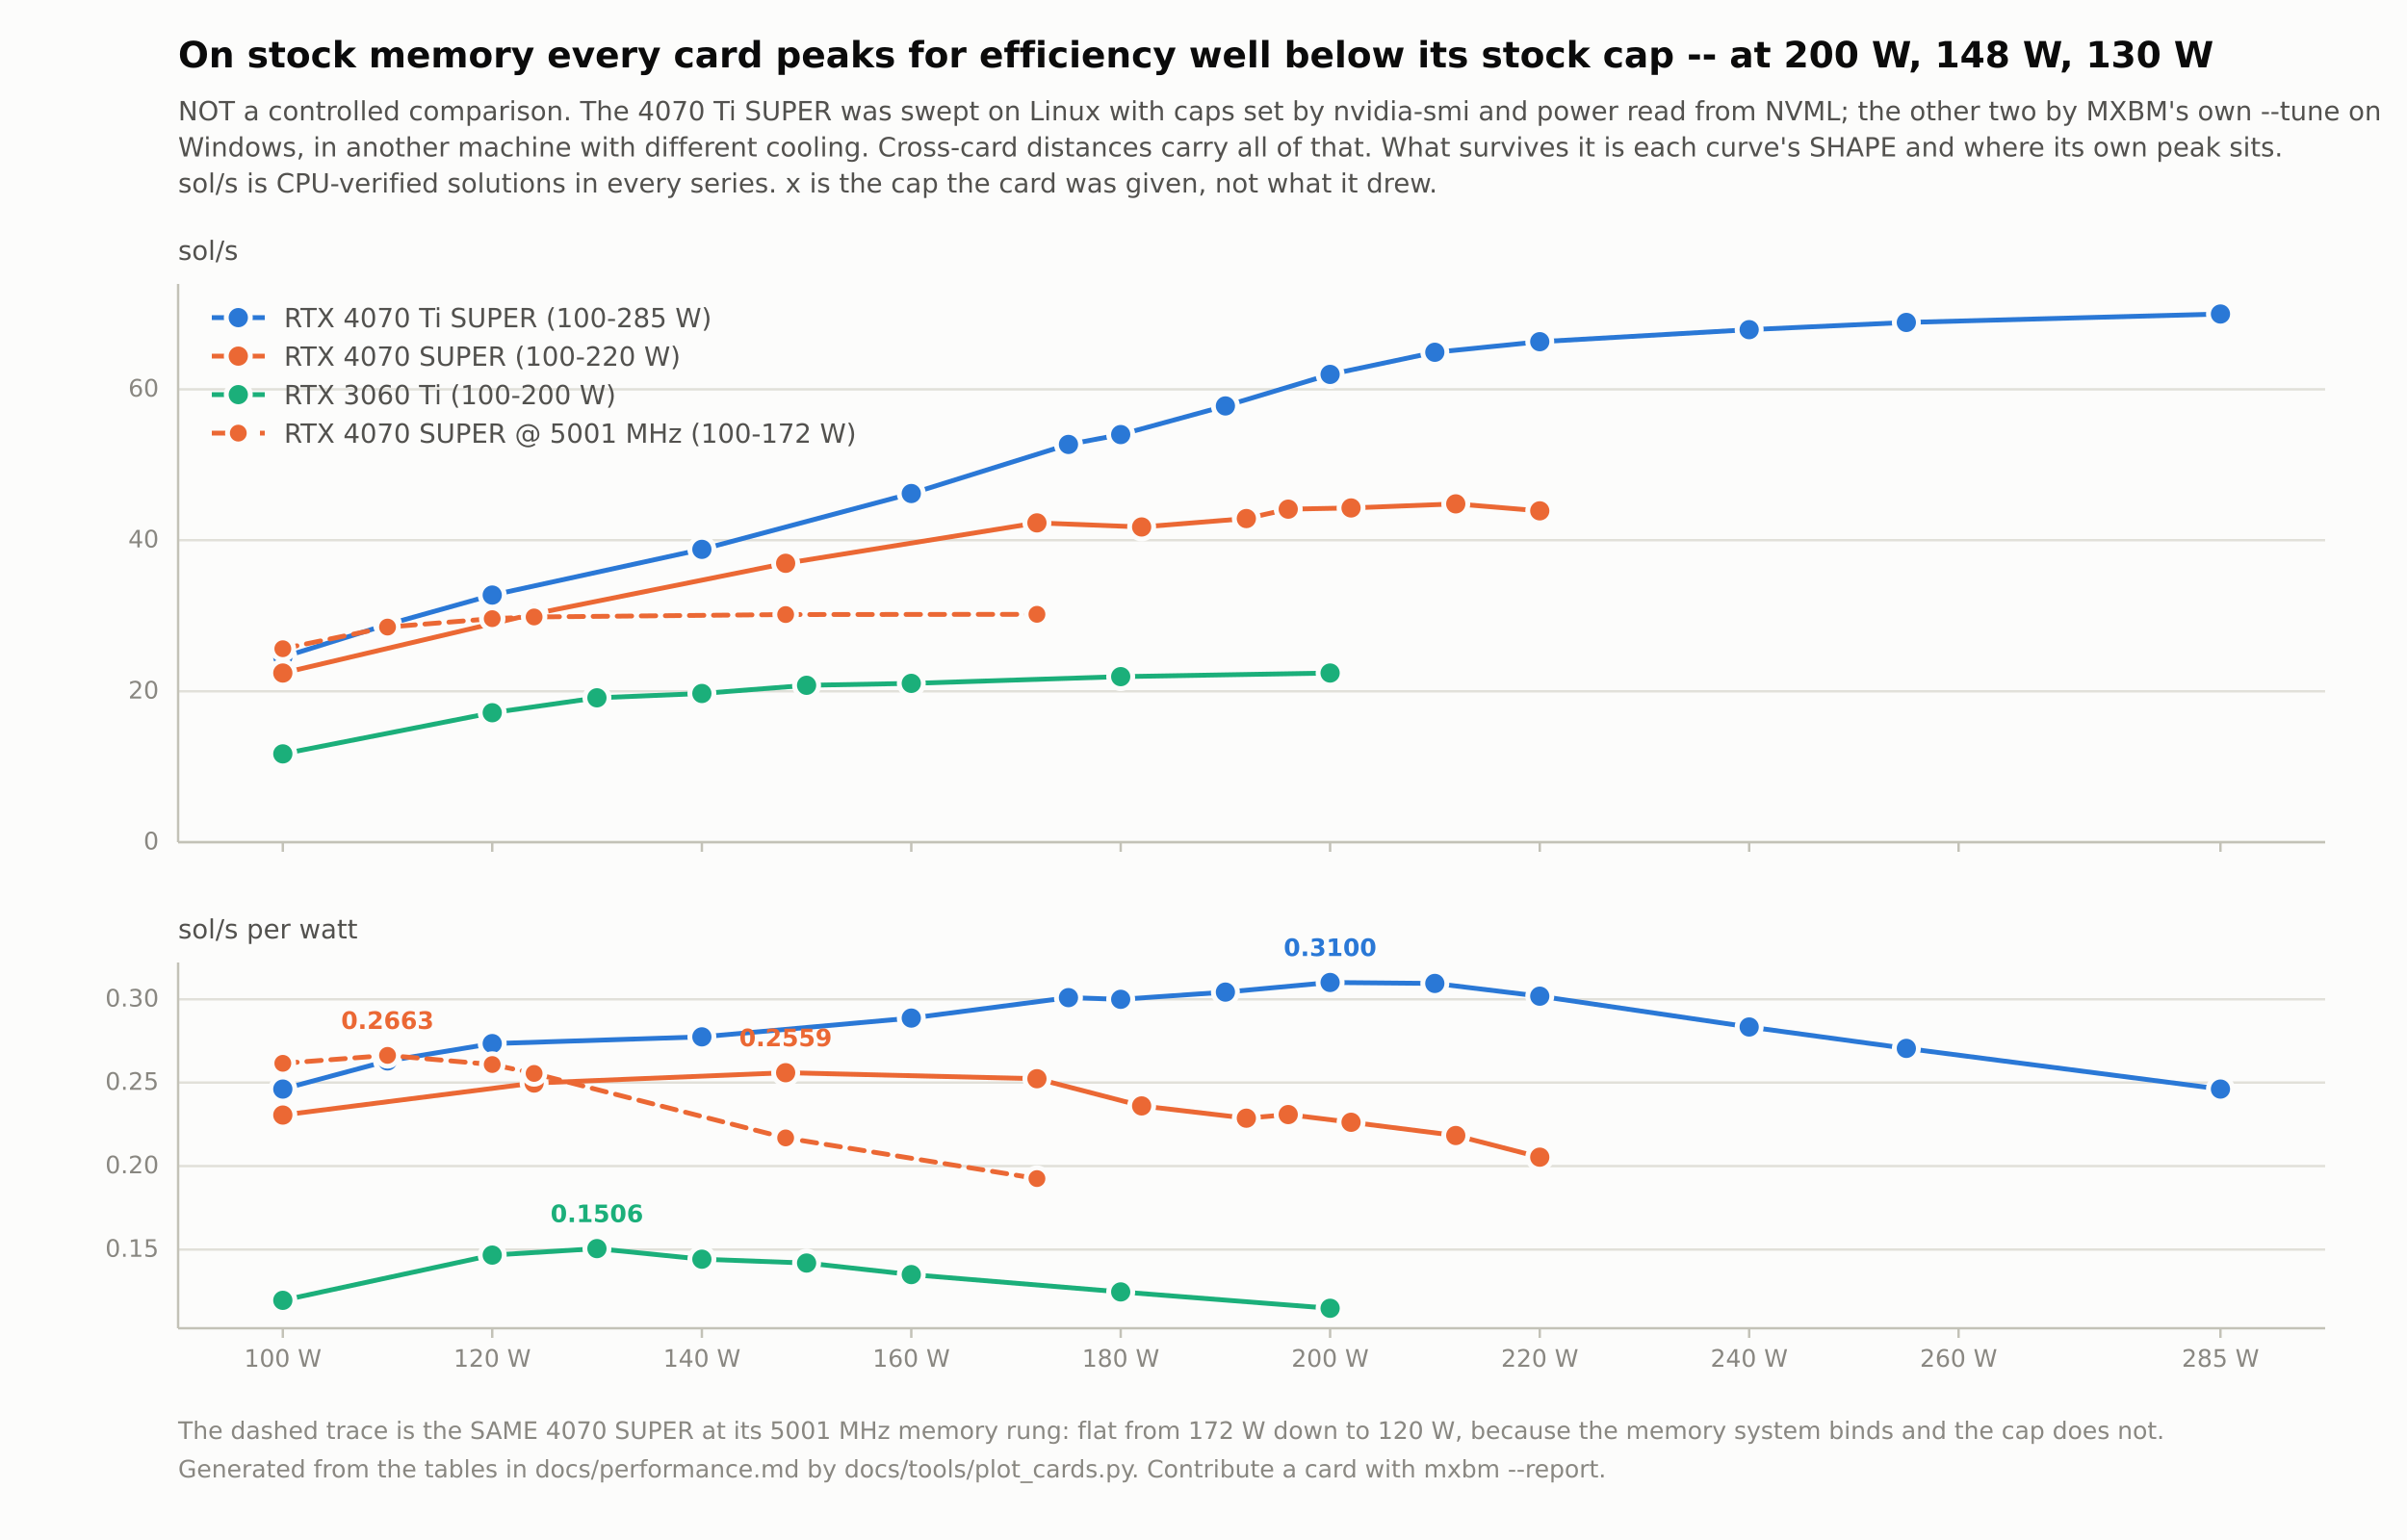
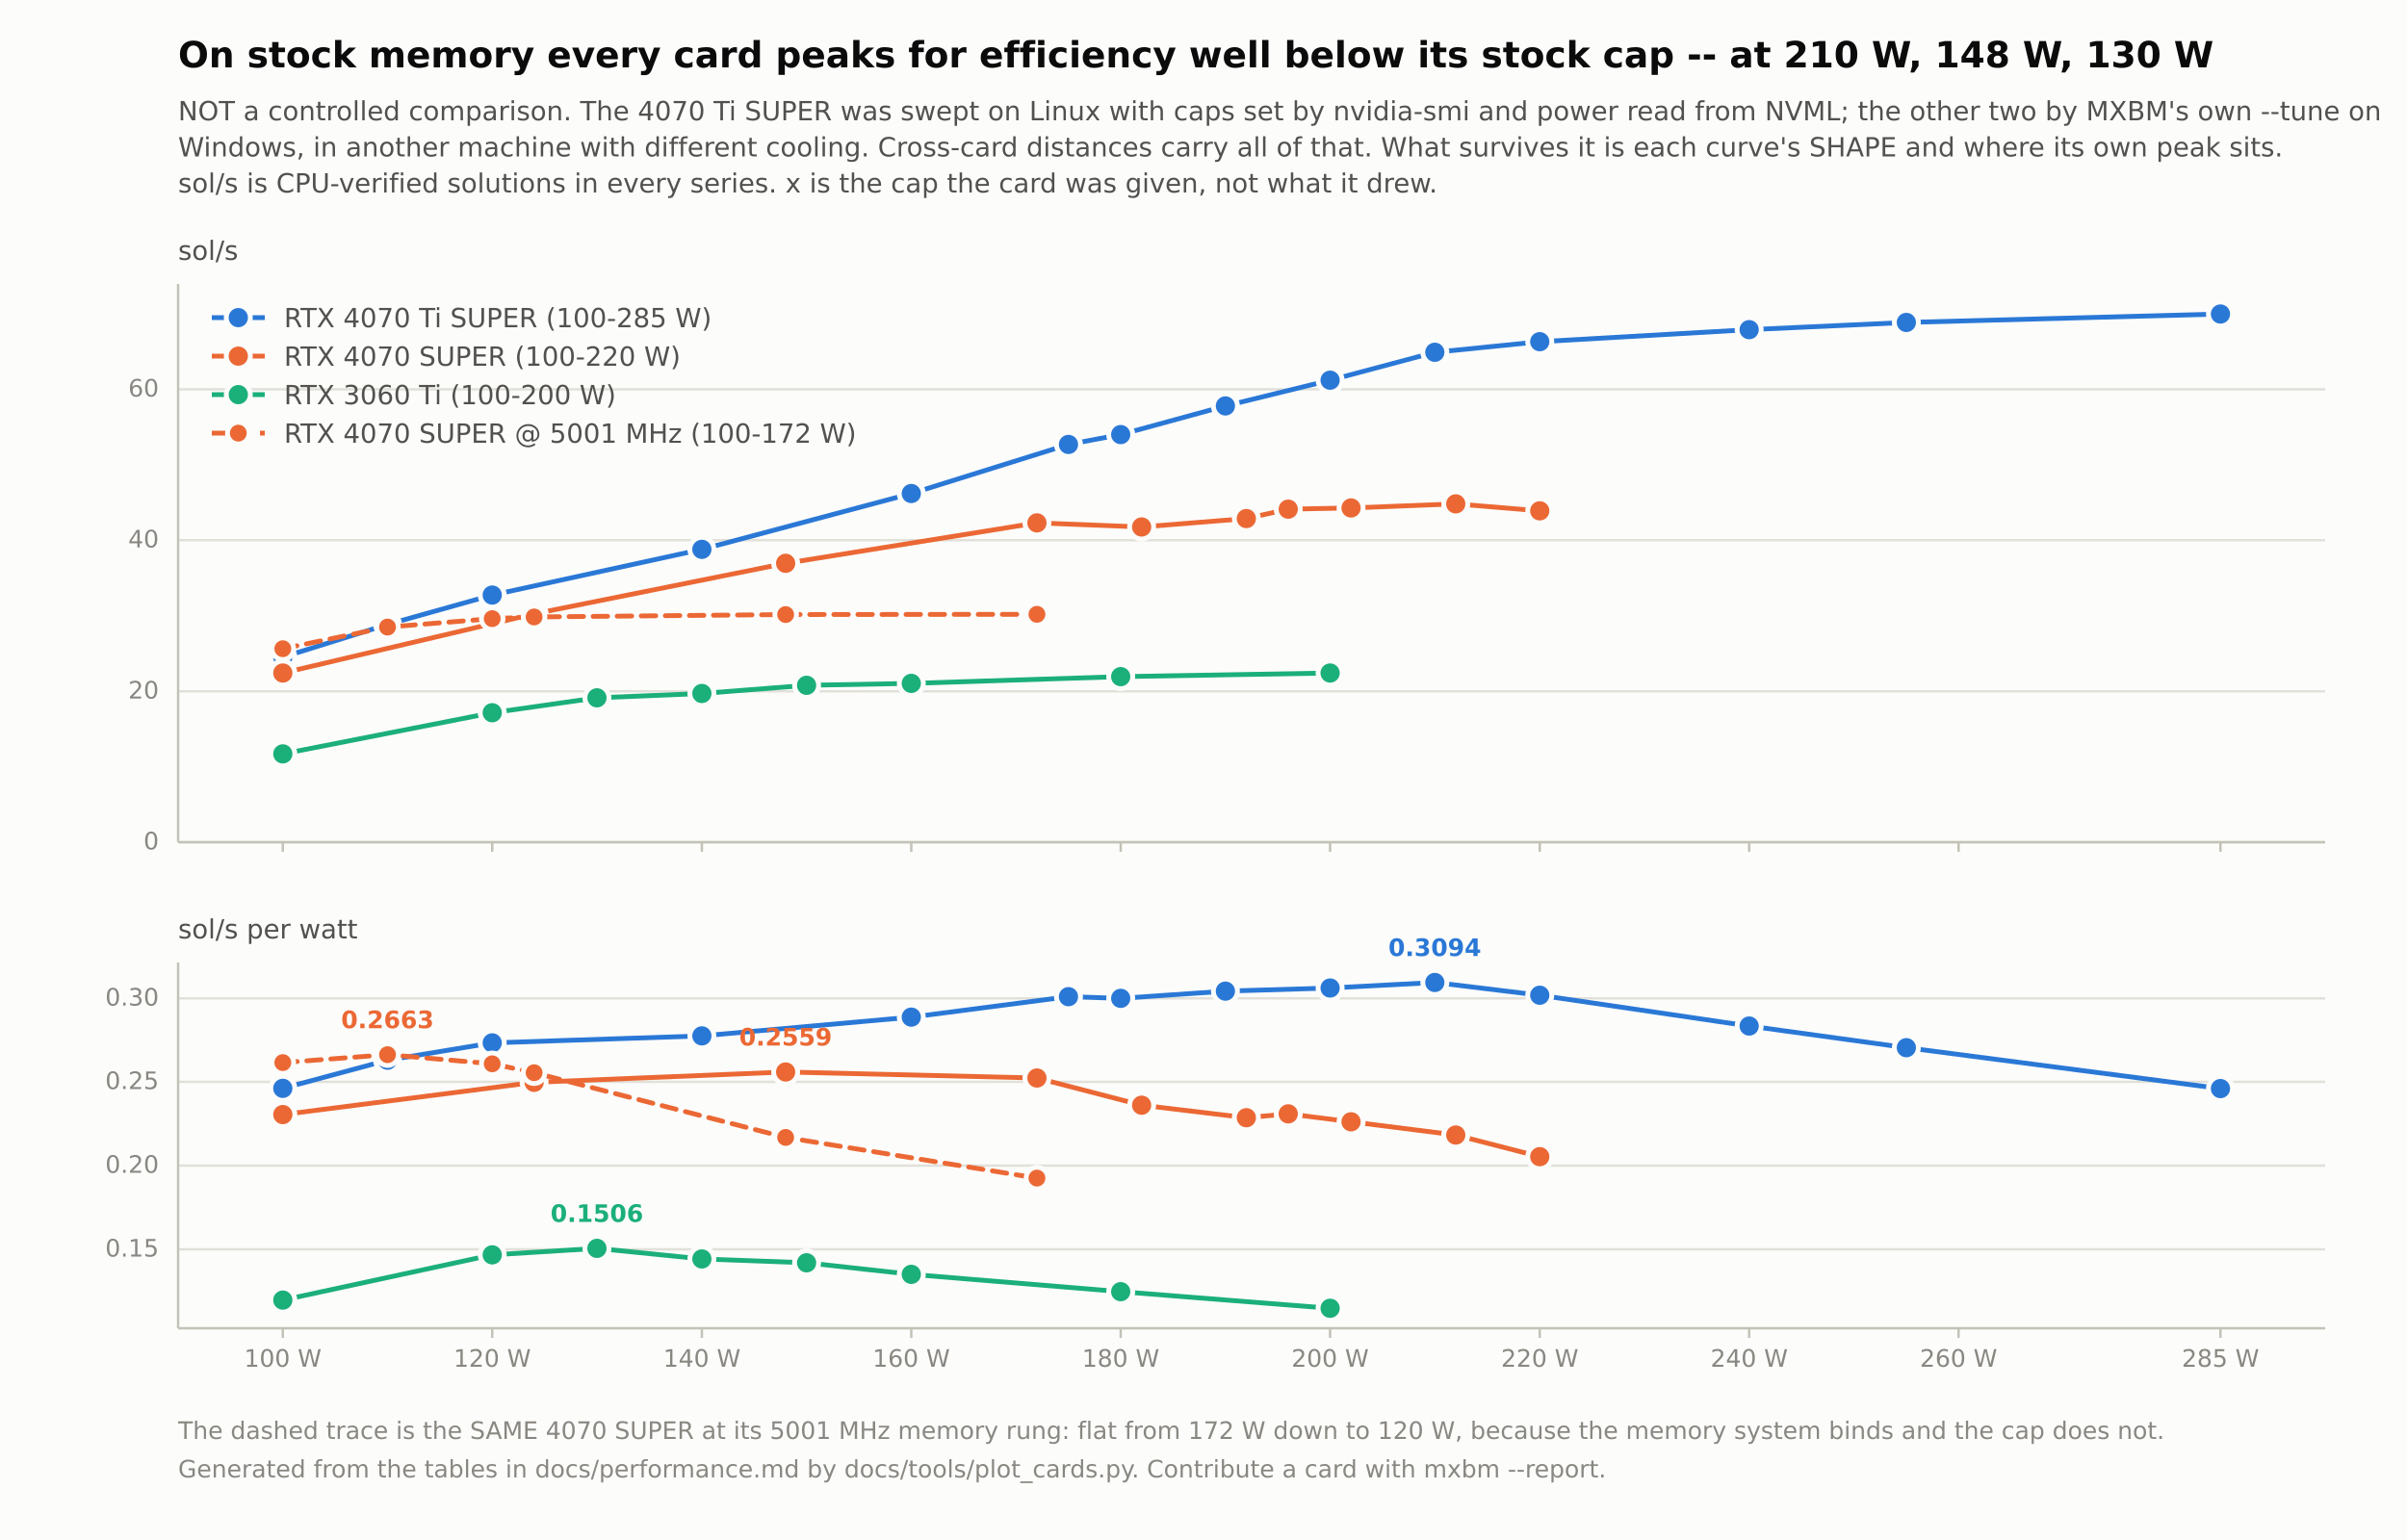
<svg xmlns="http://www.w3.org/2000/svg" width="1000" height="640" viewBox="0 0 1000 640" font-family="DejaVu Sans, Helvetica, Arial, sans-serif">
  <rect width="1000" height="640" fill="#fcfcfb" />
-   <text x="74" y="28" font-size="15" font-weight="bold" fill="#0b0b0b">On stock memory every card peaks for efficiency well below its stock cap -- at 200 W, 148 W, 130 W</text>
+   <text x="74" y="28" font-size="15" font-weight="bold" fill="#0b0b0b">On stock memory every card peaks for efficiency well below its stock cap -- at 210 W, 148 W, 130 W</text>
  <text x="74" y="50" font-size="11" fill="#52514e">NOT a controlled comparison. The 4070 Ti SUPER was swept on Linux with caps set by nvidia-smi and power read from NVML; the other two by MXBM's own --tune on</text>
  <text x="74" y="65" font-size="11" fill="#52514e">Windows, in another machine with different cooling. Cross-card distances carry all of that. What survives it is each curve's SHAPE and where its own peak sits.</text>
  <text x="74" y="80" font-size="11" fill="#52514e">sol/s is CPU-verified solutions in every series. x is the cap the card was given, not what it drew.</text>
  <line x1="74" y1="350" x2="966" y2="350" stroke="#e1e0d9" stroke-width="1" />
  <text x="66" y="353" font-size="10" fill="#898781" text-anchor="end">0</text>
  <line x1="74" y1="287.3" x2="966" y2="287.3" stroke="#e1e0d9" stroke-width="1" />
  <text x="66" y="290.3" font-size="10" fill="#898781" text-anchor="end">20</text>
  <line x1="74" y1="224.5" x2="966" y2="224.5" stroke="#e1e0d9" stroke-width="1" />
  <text x="66" y="227.5" font-size="10" fill="#898781" text-anchor="end">40</text>
  <line x1="74" y1="161.8" x2="966" y2="161.8" stroke="#e1e0d9" stroke-width="1" />
  <text x="66" y="164.8" font-size="10" fill="#898781" text-anchor="end">60</text>
  <line x1="74" y1="118" x2="74" y2="350" stroke="#c3c2b7" stroke-width="1" />
  <line x1="74" y1="350" x2="966" y2="350" stroke="#c3c2b7" stroke-width="1" />
  <line x1="117.5" y1="350" x2="117.5" y2="354" stroke="#c3c2b7" stroke-width="1" />
  <line x1="204.5" y1="350" x2="204.5" y2="354" stroke="#c3c2b7" stroke-width="1" />
  <line x1="291.6" y1="350" x2="291.6" y2="354" stroke="#c3c2b7" stroke-width="1" />
  <line x1="378.6" y1="350" x2="378.6" y2="354" stroke="#c3c2b7" stroke-width="1" />
  <line x1="465.6" y1="350" x2="465.6" y2="354" stroke="#c3c2b7" stroke-width="1" />
  <line x1="552.6" y1="350" x2="552.6" y2="354" stroke="#c3c2b7" stroke-width="1" />
  <line x1="639.7" y1="350" x2="639.7" y2="354" stroke="#c3c2b7" stroke-width="1" />
  <line x1="726.7" y1="350" x2="726.7" y2="354" stroke="#c3c2b7" stroke-width="1" />
  <line x1="813.7" y1="350" x2="813.7" y2="354" stroke="#c3c2b7" stroke-width="1" />
  <line x1="922.5" y1="350" x2="922.5" y2="354" stroke="#c3c2b7" stroke-width="1" />
  <text x="74" y="108" font-size="11" fill="#52514e">sol/s</text>
-   <polyline points="117.5,273.1 161.0,259.5 204.5,247.3 291.6,228.3 378.6,205.1 443.9,184.7 465.6,180.6 509.1,168.7 552.6,155.6 596.1,146.4 639.7,142 726.7,137.0 792.0,134 922.5,130.5" fill="none" stroke="#2a78d6" stroke-width="2" stroke-linejoin="round" stroke-linecap="round" />
+   <polyline points="117.5,273.1 161.0,259.5 204.5,247.3 291.6,228.3 378.6,205.1 443.9,184.7 465.6,180.6 509.1,168.7 552.6,158 596.1,146.4 639.7,142 726.7,137.0 792.0,134 922.5,130.5" fill="none" stroke="#2a78d6" stroke-width="2" stroke-linejoin="round" stroke-linecap="round" />
  <circle cx="117.5" cy="273.1" r="6" fill="#fcfcfb" />
  <circle cx="117.5" cy="273.1" r="4" fill="#2a78d6" />
  <circle cx="161.0" cy="259.5" r="6" fill="#fcfcfb" />
  <circle cx="161.0" cy="259.5" r="4" fill="#2a78d6" />
  <circle cx="204.5" cy="247.3" r="6" fill="#fcfcfb" />
  <circle cx="204.5" cy="247.3" r="4" fill="#2a78d6" />
  <circle cx="291.6" cy="228.3" r="6" fill="#fcfcfb" />
  <circle cx="291.6" cy="228.3" r="4" fill="#2a78d6" />
  <circle cx="378.6" cy="205.1" r="6" fill="#fcfcfb" />
  <circle cx="378.6" cy="205.1" r="4" fill="#2a78d6" />
  <circle cx="443.9" cy="184.7" r="6" fill="#fcfcfb" />
  <circle cx="443.9" cy="184.7" r="4" fill="#2a78d6" />
  <circle cx="465.6" cy="180.6" r="6" fill="#fcfcfb" />
  <circle cx="465.6" cy="180.6" r="4" fill="#2a78d6" />
  <circle cx="509.1" cy="168.7" r="6" fill="#fcfcfb" />
  <circle cx="509.1" cy="168.7" r="4" fill="#2a78d6" />
-   <circle cx="552.6" cy="155.6" r="6" fill="#fcfcfb" />
-   <circle cx="552.6" cy="155.6" r="4" fill="#2a78d6" />
+   <circle cx="552.6" cy="158" r="6" fill="#fcfcfb" />
+   <circle cx="552.6" cy="158" r="4" fill="#2a78d6" />
  <circle cx="596.1" cy="146.4" r="6" fill="#fcfcfb" />
  <circle cx="596.1" cy="146.4" r="4" fill="#2a78d6" />
  <circle cx="639.7" cy="142" r="6" fill="#fcfcfb" />
  <circle cx="639.7" cy="142" r="4" fill="#2a78d6" />
  <circle cx="726.7" cy="137.0" r="6" fill="#fcfcfb" />
  <circle cx="726.7" cy="137.0" r="4" fill="#2a78d6" />
  <circle cx="792.0" cy="134" r="6" fill="#fcfcfb" />
  <circle cx="792.0" cy="134" r="4" fill="#2a78d6" />
  <circle cx="922.5" cy="130.5" r="6" fill="#fcfcfb" />
  <circle cx="922.5" cy="130.5" r="4" fill="#2a78d6" />
  <polyline points="117.5,279.7 221.9,255.1 326.4,234.1 430.8,217.3 474.3,219.0 517.8,215.5 535.2,211.6 561.3,211.1 604.8,209.4 639.7,212.3" fill="none" stroke="#eb6834" stroke-width="2" stroke-linejoin="round" stroke-linecap="round" />
  <circle cx="117.5" cy="279.7" r="6" fill="#fcfcfb" />
  <circle cx="117.5" cy="279.7" r="4" fill="#eb6834" />
  <circle cx="221.9" cy="255.1" r="6" fill="#fcfcfb" />
  <circle cx="221.9" cy="255.1" r="4" fill="#eb6834" />
  <circle cx="326.4" cy="234.1" r="6" fill="#fcfcfb" />
  <circle cx="326.4" cy="234.1" r="4" fill="#eb6834" />
  <circle cx="430.8" cy="217.3" r="6" fill="#fcfcfb" />
  <circle cx="430.8" cy="217.3" r="4" fill="#eb6834" />
  <circle cx="474.3" cy="219.0" r="6" fill="#fcfcfb" />
  <circle cx="474.3" cy="219.0" r="4" fill="#eb6834" />
  <circle cx="517.8" cy="215.5" r="6" fill="#fcfcfb" />
  <circle cx="517.8" cy="215.5" r="4" fill="#eb6834" />
  <circle cx="535.2" cy="211.6" r="6" fill="#fcfcfb" />
  <circle cx="535.2" cy="211.6" r="4" fill="#eb6834" />
  <circle cx="561.3" cy="211.1" r="6" fill="#fcfcfb" />
  <circle cx="561.3" cy="211.1" r="4" fill="#eb6834" />
  <circle cx="604.8" cy="209.4" r="6" fill="#fcfcfb" />
  <circle cx="604.8" cy="209.4" r="4" fill="#eb6834" />
  <circle cx="639.7" cy="212.3" r="6" fill="#fcfcfb" />
  <circle cx="639.7" cy="212.3" r="4" fill="#eb6834" />
  <polyline points="117.5,313.3 204.5,296.2 248.0,290.0 291.6,288.2 335.1,284.8 378.6,284.0 465.6,281.2 552.6,279.7" fill="none" stroke="#1baf7a" stroke-width="2" stroke-linejoin="round" stroke-linecap="round" />
  <circle cx="117.5" cy="313.3" r="6" fill="#fcfcfb" />
  <circle cx="117.5" cy="313.3" r="4" fill="#1baf7a" />
  <circle cx="204.5" cy="296.2" r="6" fill="#fcfcfb" />
  <circle cx="204.5" cy="296.2" r="4" fill="#1baf7a" />
  <circle cx="248.0" cy="290.0" r="6" fill="#fcfcfb" />
  <circle cx="248.0" cy="290.0" r="4" fill="#1baf7a" />
  <circle cx="291.6" cy="288.2" r="6" fill="#fcfcfb" />
  <circle cx="291.6" cy="288.2" r="4" fill="#1baf7a" />
  <circle cx="335.1" cy="284.8" r="6" fill="#fcfcfb" />
  <circle cx="335.1" cy="284.8" r="4" fill="#1baf7a" />
  <circle cx="378.6" cy="284.0" r="6" fill="#fcfcfb" />
  <circle cx="378.6" cy="284.0" r="4" fill="#1baf7a" />
  <circle cx="465.6" cy="281.2" r="6" fill="#fcfcfb" />
  <circle cx="465.6" cy="281.2" r="4" fill="#1baf7a" />
  <circle cx="552.6" cy="279.7" r="6" fill="#fcfcfb" />
  <circle cx="552.6" cy="279.7" r="4" fill="#1baf7a" />
  <polyline points="117.5,269.6 161.0,260.6 204.5,257.1 221.9,256.4 326.4,255.4 430.8,255.3" fill="none" stroke="#eb6834" stroke-width="2" stroke-linejoin="round" stroke-linecap="round" stroke-dasharray="6 4" />
  <circle cx="117.5" cy="269.6" r="5.5" fill="#fcfcfb" />
  <circle cx="117.5" cy="269.6" r="3.5" fill="#eb6834" />
  <circle cx="161.0" cy="260.6" r="5.5" fill="#fcfcfb" />
  <circle cx="161.0" cy="260.6" r="3.5" fill="#eb6834" />
  <circle cx="204.5" cy="257.1" r="5.5" fill="#fcfcfb" />
  <circle cx="204.5" cy="257.1" r="3.5" fill="#eb6834" />
  <circle cx="221.9" cy="256.4" r="5.5" fill="#fcfcfb" />
  <circle cx="221.9" cy="256.4" r="3.5" fill="#eb6834" />
  <circle cx="326.4" cy="255.4" r="5.5" fill="#fcfcfb" />
  <circle cx="326.4" cy="255.4" r="3.5" fill="#eb6834" />
  <circle cx="430.8" cy="255.3" r="5.5" fill="#fcfcfb" />
  <circle cx="430.8" cy="255.3" r="3.5" fill="#eb6834" />
-   <line x1="74" y1="519.3" x2="966" y2="519.3" stroke="#e1e0d9" stroke-width="1" />
-   <text x="66" y="522.3" font-size="10" fill="#898781" text-anchor="end">0.15</text>
-   <line x1="74" y1="484.6" x2="966" y2="484.6" stroke="#e1e0d9" stroke-width="1" />
-   <text x="66" y="487.6" font-size="10" fill="#898781" text-anchor="end">0.20</text>
-   <line x1="74" y1="449.9" x2="966" y2="449.9" stroke="#e1e0d9" stroke-width="1" />
-   <text x="66" y="452.9" font-size="10" fill="#898781" text-anchor="end">0.25</text>
-   <line x1="74" y1="415.3" x2="966" y2="415.3" stroke="#e1e0d9" stroke-width="1" />
-   <text x="66" y="418.3" font-size="10" fill="#898781" text-anchor="end">0.30</text>
+   <line x1="74" y1="519.2" x2="966" y2="519.2" stroke="#e1e0d9" stroke-width="1" />
+   <text x="66" y="522.2" font-size="10" fill="#898781" text-anchor="end">0.15</text>
+   <line x1="74" y1="484.4" x2="966" y2="484.4" stroke="#e1e0d9" stroke-width="1" />
+   <text x="66" y="487.4" font-size="10" fill="#898781" text-anchor="end">0.20</text>
+   <line x1="74" y1="449.6" x2="966" y2="449.6" stroke="#e1e0d9" stroke-width="1" />
+   <text x="66" y="452.6" font-size="10" fill="#898781" text-anchor="end">0.25</text>
+   <line x1="74" y1="414.9" x2="966" y2="414.9" stroke="#e1e0d9" stroke-width="1" />
+   <text x="66" y="417.9" font-size="10" fill="#898781" text-anchor="end">0.30</text>
  <line x1="74" y1="400" x2="74" y2="552" stroke="#c3c2b7" stroke-width="1" />
  <line x1="74" y1="552" x2="966" y2="552" stroke="#c3c2b7" stroke-width="1" />
  <line x1="117.5" y1="552" x2="117.5" y2="556" stroke="#c3c2b7" stroke-width="1" />
  <text x="117.5" y="568" font-size="10" fill="#898781" text-anchor="middle">100 W</text>
  <line x1="204.5" y1="552" x2="204.5" y2="556" stroke="#c3c2b7" stroke-width="1" />
  <text x="204.5" y="568" font-size="10" fill="#898781" text-anchor="middle">120 W</text>
  <line x1="291.6" y1="552" x2="291.6" y2="556" stroke="#c3c2b7" stroke-width="1" />
  <text x="291.6" y="568" font-size="10" fill="#898781" text-anchor="middle">140 W</text>
  <line x1="378.6" y1="552" x2="378.6" y2="556" stroke="#c3c2b7" stroke-width="1" />
  <text x="378.6" y="568" font-size="10" fill="#898781" text-anchor="middle">160 W</text>
  <line x1="465.6" y1="552" x2="465.6" y2="556" stroke="#c3c2b7" stroke-width="1" />
  <text x="465.6" y="568" font-size="10" fill="#898781" text-anchor="middle">180 W</text>
  <line x1="552.6" y1="552" x2="552.6" y2="556" stroke="#c3c2b7" stroke-width="1" />
  <text x="552.6" y="568" font-size="10" fill="#898781" text-anchor="middle">200 W</text>
  <line x1="639.7" y1="552" x2="639.7" y2="556" stroke="#c3c2b7" stroke-width="1" />
  <text x="639.7" y="568" font-size="10" fill="#898781" text-anchor="middle">220 W</text>
  <line x1="726.7" y1="552" x2="726.7" y2="556" stroke="#c3c2b7" stroke-width="1" />
  <text x="726.7" y="568" font-size="10" fill="#898781" text-anchor="middle">240 W</text>
  <line x1="813.7" y1="552" x2="813.7" y2="556" stroke="#c3c2b7" stroke-width="1" />
  <text x="813.7" y="568" font-size="10" fill="#898781" text-anchor="middle">260 W</text>
  <line x1="922.5" y1="552" x2="922.5" y2="556" stroke="#c3c2b7" stroke-width="1" />
  <text x="922.5" y="568" font-size="10" fill="#898781" text-anchor="middle">285 W</text>
  <text x="74" y="390" font-size="11" fill="#52514e">sol/s per watt</text>
-   <polyline points="117.5,452.6 161.0,440.9 204.5,433.7 291.6,430.9 378.6,423.1 443.9,414.6 465.6,415.3 509.1,412.3 552.6,408.3 596.1,408.7 639.7,414.0 726.7,426.8 792.0,435.7 922.5,452.6" fill="none" stroke="#2a78d6" stroke-width="2" stroke-linejoin="round" stroke-linecap="round" />
-   <circle cx="117.5" cy="452.6" r="6" fill="#fcfcfb" />
-   <circle cx="117.5" cy="452.6" r="4" fill="#2a78d6" />
-   <circle cx="161.0" cy="440.9" r="6" fill="#fcfcfb" />
-   <circle cx="161.0" cy="440.9" r="4" fill="#2a78d6" />
-   <circle cx="204.5" cy="433.7" r="6" fill="#fcfcfb" />
-   <circle cx="204.5" cy="433.7" r="4" fill="#2a78d6" />
-   <circle cx="291.6" cy="430.9" r="6" fill="#fcfcfb" />
-   <circle cx="291.6" cy="430.9" r="4" fill="#2a78d6" />
-   <circle cx="378.6" cy="423.1" r="6" fill="#fcfcfb" />
-   <circle cx="378.6" cy="423.1" r="4" fill="#2a78d6" />
-   <circle cx="443.9" cy="414.6" r="6" fill="#fcfcfb" />
-   <circle cx="443.9" cy="414.6" r="4" fill="#2a78d6" />
-   <circle cx="465.6" cy="415.3" r="6" fill="#fcfcfb" />
-   <circle cx="465.6" cy="415.3" r="4" fill="#2a78d6" />
-   <circle cx="509.1" cy="412.3" r="6" fill="#fcfcfb" />
-   <circle cx="509.1" cy="412.3" r="4" fill="#2a78d6" />
-   <circle cx="552.6" cy="408.3" r="6" fill="#fcfcfb" />
-   <circle cx="552.6" cy="408.3" r="4" fill="#2a78d6" />
-   <circle cx="596.1" cy="408.7" r="6" fill="#fcfcfb" />
-   <circle cx="596.1" cy="408.7" r="4" fill="#2a78d6" />
-   <circle cx="639.7" cy="414.0" r="6" fill="#fcfcfb" />
-   <circle cx="639.7" cy="414.0" r="4" fill="#2a78d6" />
-   <circle cx="726.7" cy="426.8" r="6" fill="#fcfcfb" />
-   <circle cx="726.7" cy="426.8" r="4" fill="#2a78d6" />
-   <circle cx="792.0" cy="435.7" r="6" fill="#fcfcfb" />
-   <circle cx="792.0" cy="435.7" r="4" fill="#2a78d6" />
-   <circle cx="922.5" cy="452.6" r="6" fill="#fcfcfb" />
-   <circle cx="922.5" cy="452.6" r="4" fill="#2a78d6" />
-   <polyline points="117.5,463.4 221.9,450.1 326.4,445.8 430.8,448.3 474.3,459.6 517.8,464.7 535.2,463.2 561.3,466.4 604.8,471.9 639.7,480.9" fill="none" stroke="#eb6834" stroke-width="2" stroke-linejoin="round" stroke-linecap="round" />
-   <circle cx="117.5" cy="463.4" r="6" fill="#fcfcfb" />
-   <circle cx="117.5" cy="463.4" r="4" fill="#eb6834" />
-   <circle cx="221.9" cy="450.1" r="6" fill="#fcfcfb" />
-   <circle cx="221.9" cy="450.1" r="4" fill="#eb6834" />
-   <circle cx="326.4" cy="445.8" r="6" fill="#fcfcfb" />
-   <circle cx="326.4" cy="445.8" r="4" fill="#eb6834" />
-   <circle cx="430.8" cy="448.3" r="6" fill="#fcfcfb" />
-   <circle cx="430.8" cy="448.3" r="4" fill="#eb6834" />
-   <circle cx="474.3" cy="459.6" r="6" fill="#fcfcfb" />
-   <circle cx="474.3" cy="459.6" r="4" fill="#eb6834" />
-   <circle cx="517.8" cy="464.7" r="6" fill="#fcfcfb" />
-   <circle cx="517.8" cy="464.7" r="4" fill="#eb6834" />
-   <circle cx="535.2" cy="463.2" r="6" fill="#fcfcfb" />
-   <circle cx="535.2" cy="463.2" r="4" fill="#eb6834" />
-   <circle cx="561.3" cy="466.4" r="6" fill="#fcfcfb" />
-   <circle cx="561.3" cy="466.4" r="4" fill="#eb6834" />
-   <circle cx="604.8" cy="471.9" r="6" fill="#fcfcfb" />
-   <circle cx="604.8" cy="471.9" r="4" fill="#eb6834" />
-   <circle cx="639.7" cy="480.9" r="6" fill="#fcfcfb" />
-   <circle cx="639.7" cy="480.9" r="4" fill="#eb6834" />
-   <polyline points="117.5,540.4 204.5,521.6 248.0,518.9 291.6,523.3 335.1,524.9 378.6,529.7 465.6,536.9 552.6,543.7" fill="none" stroke="#1baf7a" stroke-width="2" stroke-linejoin="round" stroke-linecap="round" />
-   <circle cx="117.5" cy="540.4" r="6" fill="#fcfcfb" />
-   <circle cx="117.5" cy="540.4" r="4" fill="#1baf7a" />
-   <circle cx="204.5" cy="521.6" r="6" fill="#fcfcfb" />
-   <circle cx="204.5" cy="521.6" r="4" fill="#1baf7a" />
-   <circle cx="248.0" cy="518.9" r="6" fill="#fcfcfb" />
-   <circle cx="248.0" cy="518.9" r="4" fill="#1baf7a" />
-   <circle cx="291.6" cy="523.3" r="6" fill="#fcfcfb" />
-   <circle cx="291.6" cy="523.3" r="4" fill="#1baf7a" />
-   <circle cx="335.1" cy="524.9" r="6" fill="#fcfcfb" />
-   <circle cx="335.1" cy="524.9" r="4" fill="#1baf7a" />
-   <circle cx="378.6" cy="529.7" r="6" fill="#fcfcfb" />
-   <circle cx="378.6" cy="529.7" r="4" fill="#1baf7a" />
-   <circle cx="465.6" cy="536.9" r="6" fill="#fcfcfb" />
-   <circle cx="465.6" cy="536.9" r="4" fill="#1baf7a" />
+   <polyline points="117.5,452.3 161.0,440.6 204.5,433.4 291.6,430.5 378.6,422.7 443.9,414.2 465.6,414.9 509.1,411.9 552.6,410.6 596.1,408.3 639.7,413.6 726.7,426.4 792.0,435.4 922.5,452.4" fill="none" stroke="#2a78d6" stroke-width="2" stroke-linejoin="round" stroke-linecap="round" />
+   <circle cx="117.5" cy="452.3" r="6" fill="#fcfcfb" />
+   <circle cx="117.5" cy="452.3" r="4" fill="#2a78d6" />
+   <circle cx="161.0" cy="440.6" r="6" fill="#fcfcfb" />
+   <circle cx="161.0" cy="440.6" r="4" fill="#2a78d6" />
+   <circle cx="204.5" cy="433.4" r="6" fill="#fcfcfb" />
+   <circle cx="204.5" cy="433.4" r="4" fill="#2a78d6" />
+   <circle cx="291.6" cy="430.5" r="6" fill="#fcfcfb" />
+   <circle cx="291.6" cy="430.5" r="4" fill="#2a78d6" />
+   <circle cx="378.6" cy="422.7" r="6" fill="#fcfcfb" />
+   <circle cx="378.6" cy="422.7" r="4" fill="#2a78d6" />
+   <circle cx="443.9" cy="414.2" r="6" fill="#fcfcfb" />
+   <circle cx="443.9" cy="414.2" r="4" fill="#2a78d6" />
+   <circle cx="465.6" cy="414.9" r="6" fill="#fcfcfb" />
+   <circle cx="465.6" cy="414.9" r="4" fill="#2a78d6" />
+   <circle cx="509.1" cy="411.9" r="6" fill="#fcfcfb" />
+   <circle cx="509.1" cy="411.9" r="4" fill="#2a78d6" />
+   <circle cx="552.6" cy="410.6" r="6" fill="#fcfcfb" />
+   <circle cx="552.6" cy="410.6" r="4" fill="#2a78d6" />
+   <circle cx="596.1" cy="408.3" r="6" fill="#fcfcfb" />
+   <circle cx="596.1" cy="408.3" r="4" fill="#2a78d6" />
+   <circle cx="639.7" cy="413.6" r="6" fill="#fcfcfb" />
+   <circle cx="639.7" cy="413.6" r="4" fill="#2a78d6" />
+   <circle cx="726.7" cy="426.4" r="6" fill="#fcfcfb" />
+   <circle cx="726.7" cy="426.4" r="4" fill="#2a78d6" />
+   <circle cx="792.0" cy="435.4" r="6" fill="#fcfcfb" />
+   <circle cx="792.0" cy="435.4" r="4" fill="#2a78d6" />
+   <circle cx="922.5" cy="452.4" r="6" fill="#fcfcfb" />
+   <circle cx="922.5" cy="452.4" r="4" fill="#2a78d6" />
+   <polyline points="117.5,463.2 221.9,449.8 326.4,445.5 430.8,448.0 474.3,459.3 517.8,464.5 535.2,462.9 561.3,466.2 604.8,471.7 639.7,480.7" fill="none" stroke="#eb6834" stroke-width="2" stroke-linejoin="round" stroke-linecap="round" />
+   <circle cx="117.5" cy="463.2" r="6" fill="#fcfcfb" />
+   <circle cx="117.5" cy="463.2" r="4" fill="#eb6834" />
+   <circle cx="221.9" cy="449.8" r="6" fill="#fcfcfb" />
+   <circle cx="221.9" cy="449.8" r="4" fill="#eb6834" />
+   <circle cx="326.4" cy="445.5" r="6" fill="#fcfcfb" />
+   <circle cx="326.4" cy="445.5" r="4" fill="#eb6834" />
+   <circle cx="430.8" cy="448.0" r="6" fill="#fcfcfb" />
+   <circle cx="430.8" cy="448.0" r="4" fill="#eb6834" />
+   <circle cx="474.3" cy="459.3" r="6" fill="#fcfcfb" />
+   <circle cx="474.3" cy="459.3" r="4" fill="#eb6834" />
+   <circle cx="517.8" cy="464.5" r="6" fill="#fcfcfb" />
+   <circle cx="517.8" cy="464.5" r="4" fill="#eb6834" />
+   <circle cx="535.2" cy="462.9" r="6" fill="#fcfcfb" />
+   <circle cx="535.2" cy="462.9" r="4" fill="#eb6834" />
+   <circle cx="561.3" cy="466.2" r="6" fill="#fcfcfb" />
+   <circle cx="561.3" cy="466.2" r="4" fill="#eb6834" />
+   <circle cx="604.8" cy="471.7" r="6" fill="#fcfcfb" />
+   <circle cx="604.8" cy="471.7" r="4" fill="#eb6834" />
+   <circle cx="639.7" cy="480.7" r="6" fill="#fcfcfb" />
+   <circle cx="639.7" cy="480.7" r="4" fill="#eb6834" />
+   <polyline points="117.5,540.3 204.5,521.5 248.0,518.8 291.6,523.2 335.1,524.8 378.6,529.6 465.6,536.8 552.6,543.7" fill="none" stroke="#1baf7a" stroke-width="2" stroke-linejoin="round" stroke-linecap="round" />
+   <circle cx="117.5" cy="540.3" r="6" fill="#fcfcfb" />
+   <circle cx="117.5" cy="540.3" r="4" fill="#1baf7a" />
+   <circle cx="204.5" cy="521.5" r="6" fill="#fcfcfb" />
+   <circle cx="204.5" cy="521.5" r="4" fill="#1baf7a" />
+   <circle cx="248.0" cy="518.8" r="6" fill="#fcfcfb" />
+   <circle cx="248.0" cy="518.8" r="4" fill="#1baf7a" />
+   <circle cx="291.6" cy="523.2" r="6" fill="#fcfcfb" />
+   <circle cx="291.6" cy="523.2" r="4" fill="#1baf7a" />
+   <circle cx="335.1" cy="524.8" r="6" fill="#fcfcfb" />
+   <circle cx="335.1" cy="524.8" r="4" fill="#1baf7a" />
+   <circle cx="378.6" cy="529.6" r="6" fill="#fcfcfb" />
+   <circle cx="378.6" cy="529.6" r="4" fill="#1baf7a" />
+   <circle cx="465.6" cy="536.8" r="6" fill="#fcfcfb" />
+   <circle cx="465.6" cy="536.8" r="4" fill="#1baf7a" />
  <circle cx="552.6" cy="543.7" r="6" fill="#fcfcfb" />
  <circle cx="552.6" cy="543.7" r="4" fill="#1baf7a" />
-   <polyline points="117.5,441.9 161.0,438.6 204.5,442.4 221.9,446.1 326.4,472.9 430.8,489.8" fill="none" stroke="#eb6834" stroke-width="2" stroke-linejoin="round" stroke-linecap="round" stroke-dasharray="6 4" />
-   <circle cx="117.5" cy="441.9" r="5.5" fill="#fcfcfb" />
-   <circle cx="117.5" cy="441.9" r="3.5" fill="#eb6834" />
-   <circle cx="161.0" cy="438.6" r="5.5" fill="#fcfcfb" />
-   <circle cx="161.0" cy="438.6" r="3.5" fill="#eb6834" />
-   <circle cx="204.5" cy="442.4" r="5.5" fill="#fcfcfb" />
-   <circle cx="204.5" cy="442.4" r="3.5" fill="#eb6834" />
-   <circle cx="221.9" cy="446.1" r="5.5" fill="#fcfcfb" />
-   <circle cx="221.9" cy="446.1" r="3.5" fill="#eb6834" />
-   <circle cx="326.4" cy="472.9" r="5.5" fill="#fcfcfb" />
-   <circle cx="326.4" cy="472.9" r="3.5" fill="#eb6834" />
-   <circle cx="430.8" cy="489.8" r="5.5" fill="#fcfcfb" />
-   <circle cx="430.8" cy="489.8" r="3.5" fill="#eb6834" />
-   <text x="552.6" y="397.3" font-size="10" font-weight="bold" fill="#2a78d6" text-anchor="middle">0.3100</text>
-   <text x="326.4" y="434.8" font-size="10" font-weight="bold" fill="#eb6834" text-anchor="middle">0.2559</text>
-   <text x="248.0" y="507.9" font-size="10" font-weight="bold" fill="#1baf7a" text-anchor="middle">0.1506</text>
-   <text x="161.0" y="427.6" font-size="10" font-weight="bold" fill="#eb6834" text-anchor="middle">0.2663</text>
+   <polyline points="117.5,441.6 161.0,438.3 204.5,442.1 221.9,445.8 326.4,472.7 430.8,489.6" fill="none" stroke="#eb6834" stroke-width="2" stroke-linejoin="round" stroke-linecap="round" stroke-dasharray="6 4" />
+   <circle cx="117.5" cy="441.6" r="5.5" fill="#fcfcfb" />
+   <circle cx="117.5" cy="441.6" r="3.5" fill="#eb6834" />
+   <circle cx="161.0" cy="438.3" r="5.5" fill="#fcfcfb" />
+   <circle cx="161.0" cy="438.3" r="3.5" fill="#eb6834" />
+   <circle cx="204.5" cy="442.1" r="5.5" fill="#fcfcfb" />
+   <circle cx="204.5" cy="442.1" r="3.5" fill="#eb6834" />
+   <circle cx="221.9" cy="445.8" r="5.5" fill="#fcfcfb" />
+   <circle cx="221.9" cy="445.8" r="3.5" fill="#eb6834" />
+   <circle cx="326.4" cy="472.7" r="5.5" fill="#fcfcfb" />
+   <circle cx="326.4" cy="472.7" r="3.5" fill="#eb6834" />
+   <circle cx="430.8" cy="489.6" r="5.5" fill="#fcfcfb" />
+   <circle cx="430.8" cy="489.6" r="3.5" fill="#eb6834" />
+   <text x="596.1" y="397.3" font-size="10" font-weight="bold" fill="#2a78d6" text-anchor="middle">0.3094</text>
+   <text x="326.4" y="434.5" font-size="10" font-weight="bold" fill="#eb6834" text-anchor="middle">0.2559</text>
+   <text x="248.0" y="507.8" font-size="10" font-weight="bold" fill="#1baf7a" text-anchor="middle">0.1506</text>
+   <text x="161.0" y="427.3" font-size="10" font-weight="bold" fill="#eb6834" text-anchor="middle">0.2663</text>
  <line x1="88" y1="132" x2="110" y2="132" stroke="#2a78d6" stroke-width="2" />
  <circle cx="99" cy="132" r="6" fill="#fcfcfb" />
  <circle cx="99" cy="132" r="4" fill="#2a78d6" />
  <text x="118" y="136" font-size="11" fill="#52514e">RTX 4070 Ti SUPER  (100-285 W)</text>
  <line x1="88" y1="148" x2="110" y2="148" stroke="#eb6834" stroke-width="2" />
  <circle cx="99" cy="148" r="6" fill="#fcfcfb" />
  <circle cx="99" cy="148" r="4" fill="#eb6834" />
  <text x="118" y="152" font-size="11" fill="#52514e">RTX 4070 SUPER  (100-220 W)</text>
  <line x1="88" y1="164" x2="110" y2="164" stroke="#1baf7a" stroke-width="2" />
  <circle cx="99" cy="164" r="6" fill="#fcfcfb" />
  <circle cx="99" cy="164" r="4" fill="#1baf7a" />
  <text x="118" y="168" font-size="11" fill="#52514e">RTX 3060 Ti  (100-200 W)</text>
  <line x1="88" y1="180" x2="110" y2="180" stroke="#eb6834" stroke-width="2" stroke-dasharray="6 4" />
  <circle cx="99" cy="180" r="5.5" fill="#fcfcfb" />
  <circle cx="99" cy="180" r="3.5" fill="#eb6834" />
  <text x="118" y="184" font-size="11" fill="#52514e">RTX 4070 SUPER @ 5001 MHz  (100-172 W)</text>
  <text x="74" y="598" font-size="10" fill="#898781">The dashed trace is the SAME 4070 SUPER at its 5001 MHz memory rung: flat from 172 W down to 120 W, because the memory system binds and the cap does not.</text>
  <text x="74" y="614" font-size="10" fill="#898781">Generated from the tables in docs/performance.md by docs/tools/plot_cards.py. Contribute a card with mxbm --report.</text>
</svg>
